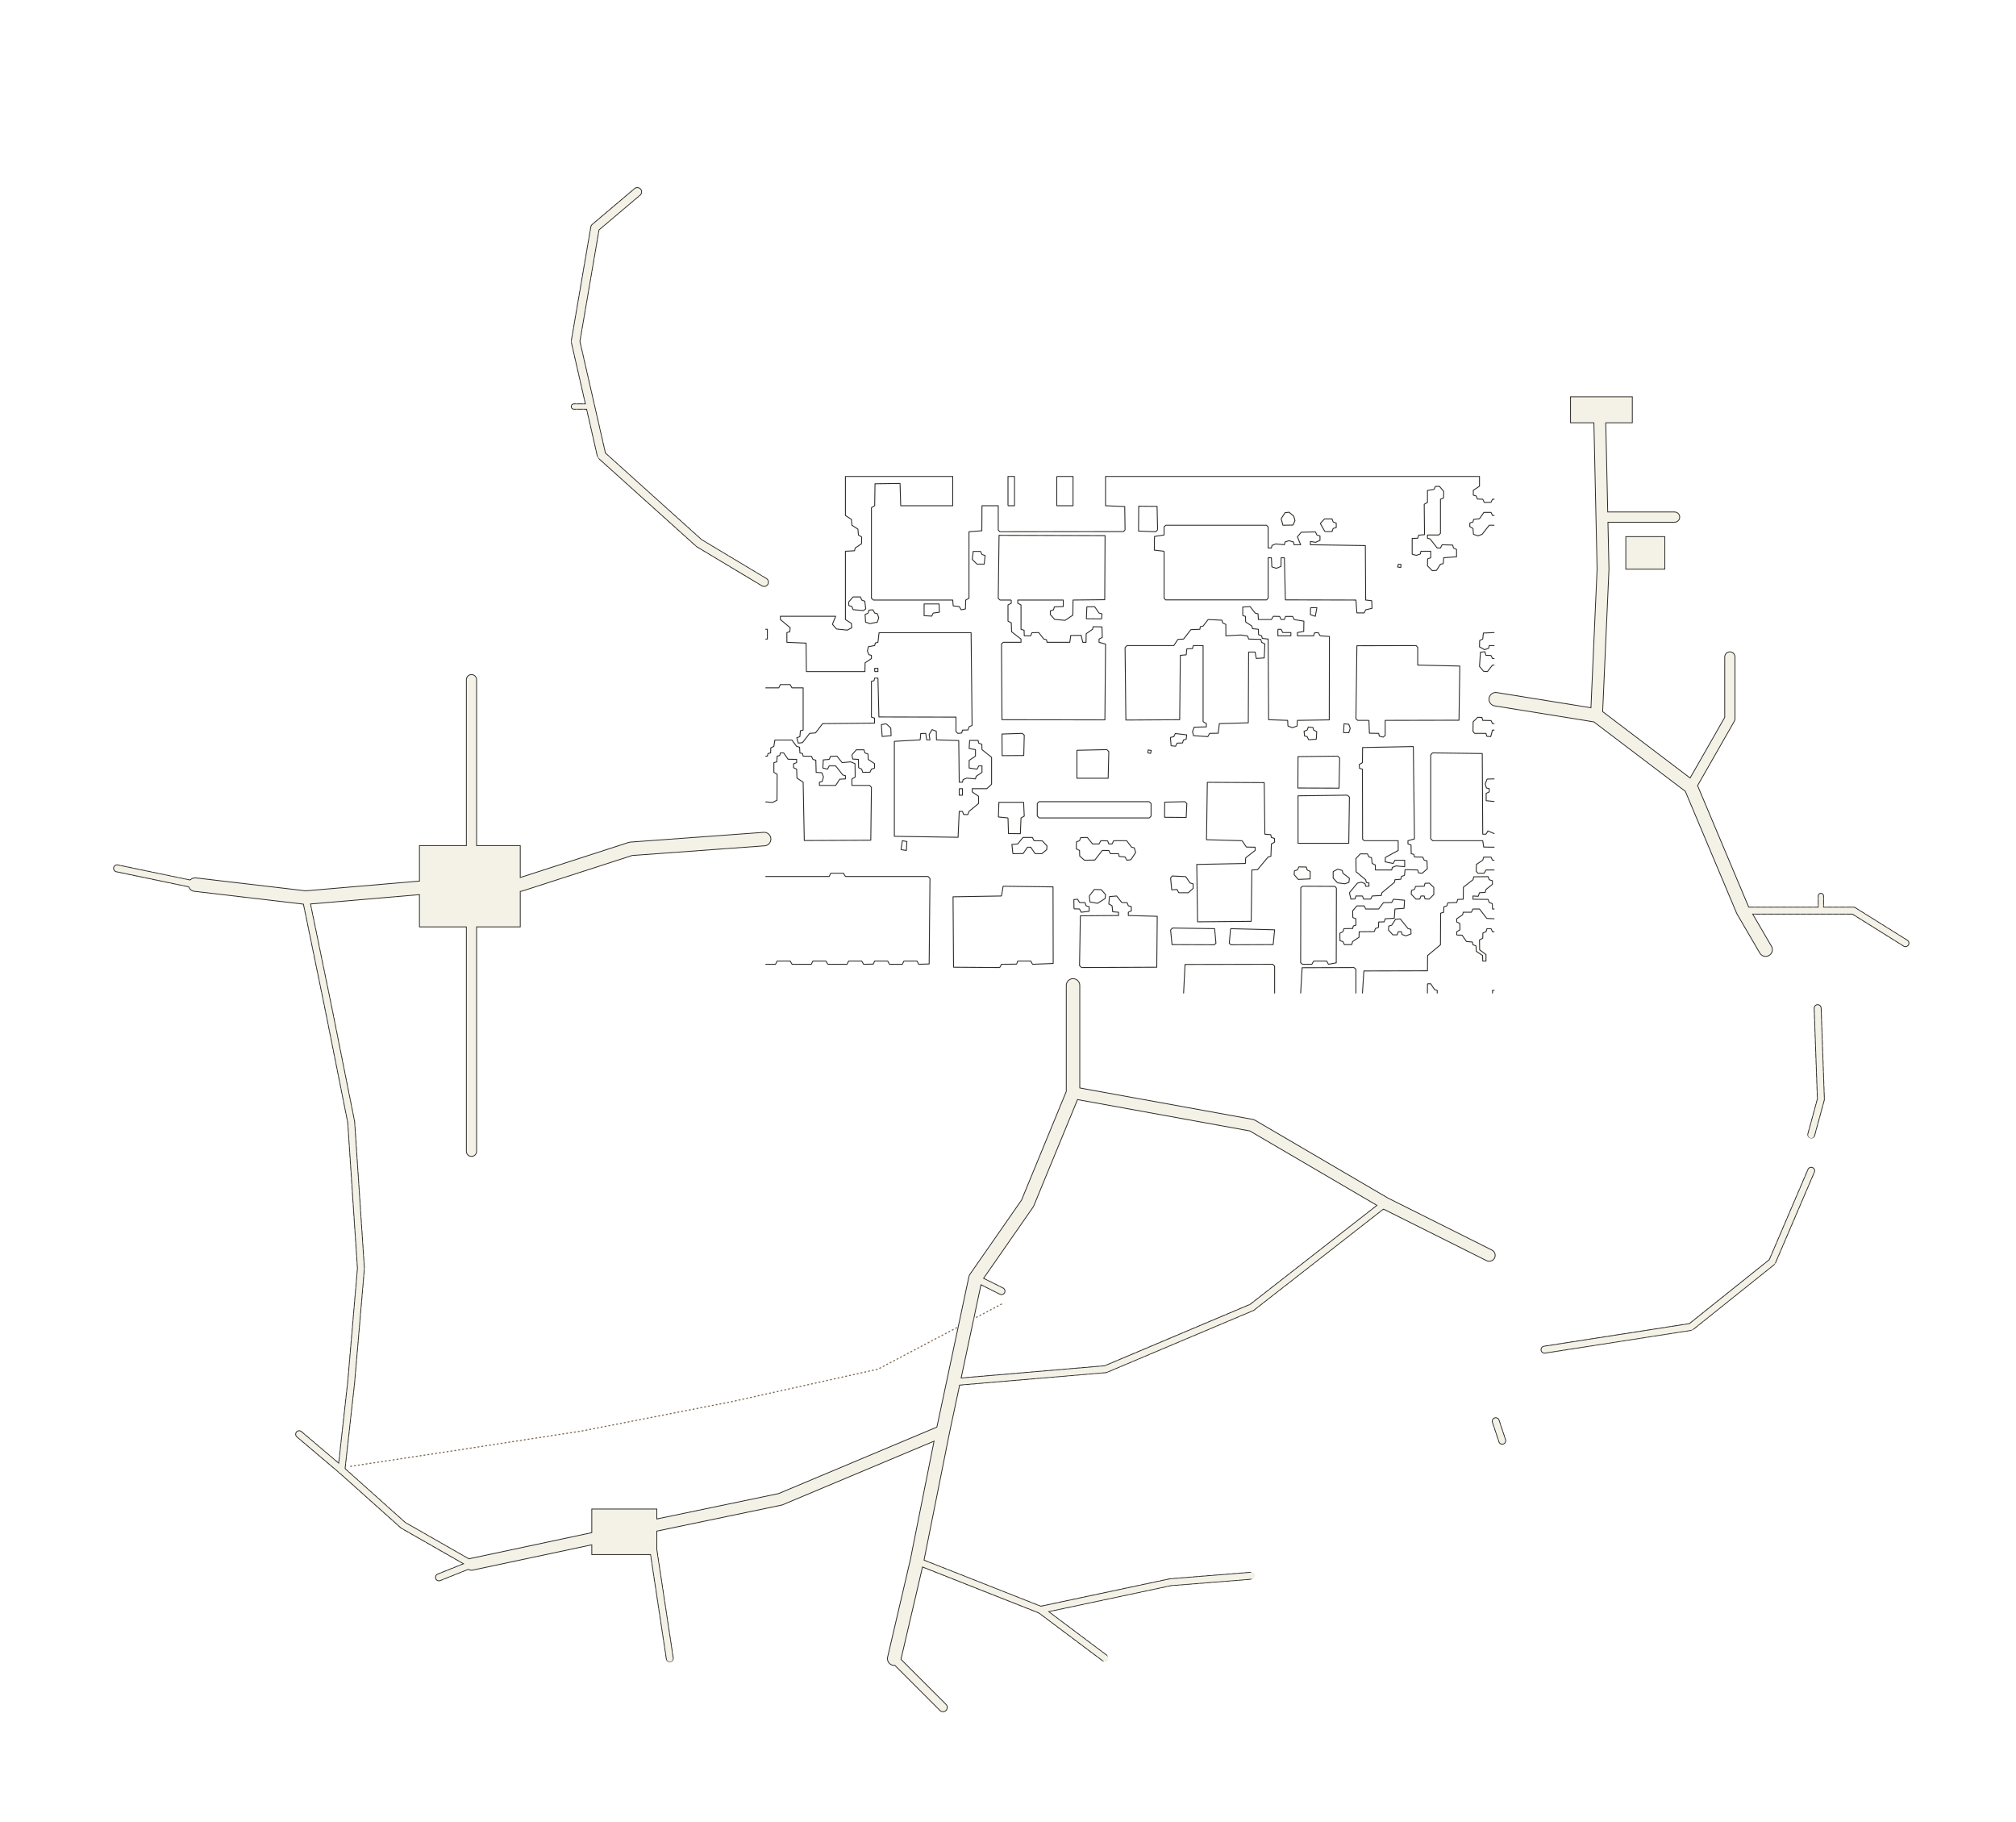
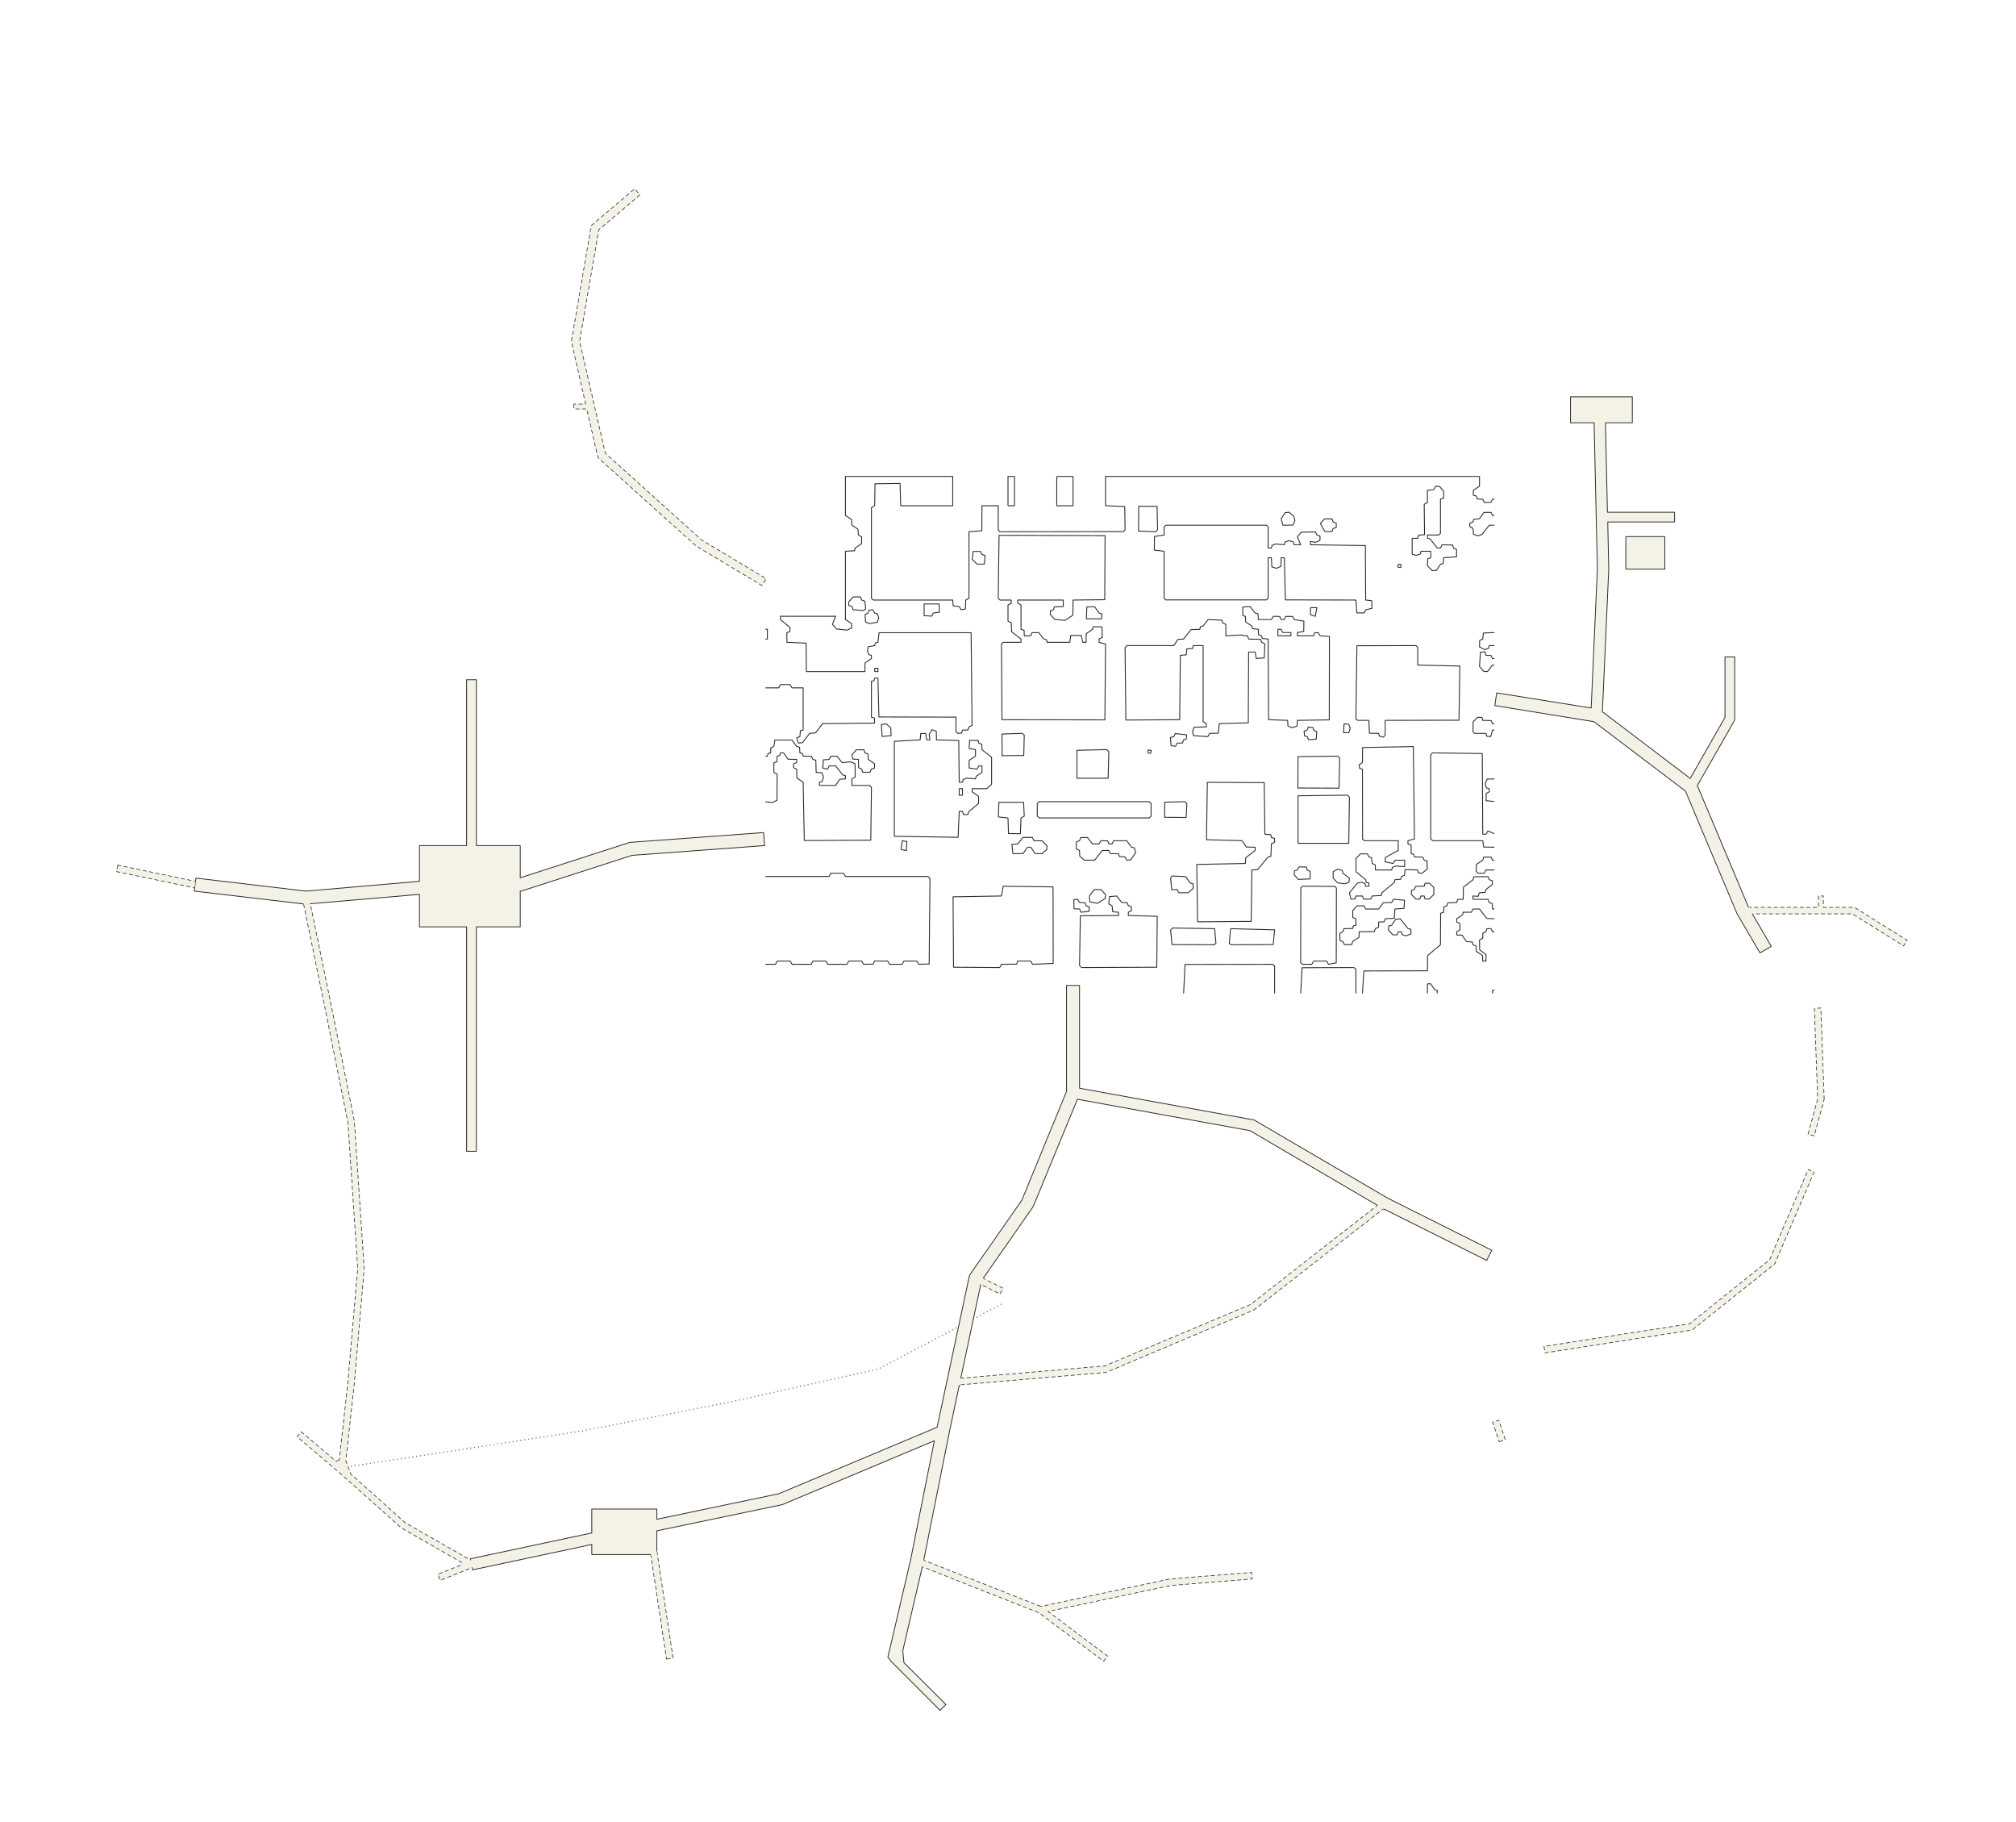
<svg xmlns="http://www.w3.org/2000/svg" viewBox="-620 -580 1240 1120" width="1240" height="1120">
-   <polyline points="40,26 40,92 12,160 -20,206 -40,300 -56,380 -70,440" fill="none" stroke="#2b2a27" stroke-width="8.8" stroke-linecap="round" stroke-linejoin="round" />
-   <polyline points="-150,-64 -232,-58 -300,-36 -362,-34 -432,-28 -500,-36" fill="none" stroke="#2b2a27" stroke-width="8.8" stroke-linecap="round" stroke-linejoin="round" />
-   <polyline points="-500,-36 -548,-46" fill="none" stroke="#2b2a27" stroke-width="4.8" stroke-linecap="round" stroke-linejoin="round" stroke-dasharray="2.5 1.5" />
-   <polyline points="-150,-222 -190,-246 -250,-300 -266,-370 -254,-440 -228,-462" fill="none" stroke="#2b2a27" stroke-width="5.8" stroke-linecap="round" stroke-linejoin="round" stroke-dasharray="2.5 1.5" />
-   <polyline points="-330,-60 -330,-162" fill="none" stroke="#2b2a27" stroke-width="6.8" stroke-linecap="round" stroke-linejoin="round" />
-   <polyline points="-330,-10 -330,128" fill="none" stroke="#2b2a27" stroke-width="6.8" stroke-linecap="round" stroke-linejoin="round" />
-   <polyline points="-432,-28 -418,40 -404,110 -398,200 -404,270 -410,324" fill="none" stroke="#2b2a27" stroke-width="4.8" stroke-linecap="round" stroke-linejoin="round" stroke-dasharray="2.5 1.5" />
-   <polyline points="-34,270 60,262 150,224 232,160" fill="none" stroke="#2b2a27" stroke-width="4.8" stroke-linecap="round" stroke-linejoin="round" stroke-dasharray="2.5 1.5" />
-   <polyline points="330,250 420,236 470,196 494,140" fill="none" stroke="#2b2a27" stroke-width="4.8" stroke-linecap="round" stroke-linejoin="round" stroke-dasharray="2.5 1.5" />
-   <polyline points="366,-262 410,-262" fill="none" stroke="#2b2a27" stroke-width="6.8" stroke-linecap="round" stroke-linejoin="round" />
-   <polyline points="300,-150 362,-140 420,-96 452,-20 466,4" fill="none" stroke="#2b2a27" stroke-width="8.8" stroke-linecap="round" stroke-linejoin="round" />
-   <polyline points="362,-140 366,-230 364,-321" fill="none" stroke="#2b2a27" stroke-width="7.8" stroke-linecap="round" stroke-linejoin="round" />
-   <polyline points="420,-96 444,-138 444,-176" fill="none" stroke="#2b2a27" stroke-width="6.8" stroke-linecap="round" stroke-linejoin="round" />
-   <polyline points="452,-20 520,-20 552,0" fill="none" stroke="#2b2a27" stroke-width="4.8" stroke-linecap="round" stroke-linejoin="round" stroke-dasharray="2.5 1.5" />
-   <polyline points="498,40 500,96 494,118" fill="none" stroke="#2b2a27" stroke-width="4.8" stroke-linecap="round" stroke-linejoin="round" stroke-dasharray="2.5 1.5" />
-   <polyline points="40,92 150,112 232,160 296,192" fill="none" stroke="#2b2a27" stroke-width="7.8" stroke-linecap="round" stroke-linejoin="round" />
-   <polyline points="300,294 304,306" fill="none" stroke="#2b2a27" stroke-width="4.8" stroke-linecap="round" stroke-linejoin="round" stroke-dasharray="2.5 1.5" />
-   <polyline points="-40,300 -140,342 -236,362 -330,382" fill="none" stroke="#2b2a27" stroke-width="7.8" stroke-linecap="round" stroke-linejoin="round" />
-   <polyline points="-218,374 -208,440" fill="none" stroke="#2b2a27" stroke-width="4.8" stroke-linecap="round" stroke-linejoin="round" stroke-dasharray="2.5 1.5" />
-   <polyline points="-330,382 -350,390" fill="none" stroke="#2b2a27" stroke-width="4.8" stroke-linecap="round" stroke-linejoin="round" stroke-dasharray="2.5 1.5" />
-   <polyline points="-330,382 -372,358 -410,324" fill="none" stroke="#2b2a27" stroke-width="4.8" stroke-linecap="round" stroke-linejoin="round" stroke-dasharray="2.5 1.5" />
-   <polyline points="-410,324 -436,302" fill="none" stroke="#2b2a27" stroke-width="4.8" stroke-linecap="round" stroke-linejoin="round" stroke-dasharray="2.5 1.5" />
-   <polyline points="-56,380 20,410 60,440" fill="none" stroke="#2b2a27" stroke-width="4.8" stroke-linecap="round" stroke-linejoin="round" stroke-dasharray="2.5 1.5" />
-   <polyline points="-70,440 -40,470" fill="none" stroke="#2b2a27" stroke-width="5.8" stroke-linecap="round" stroke-linejoin="round" />
-   <polyline points="-20,206 -4,214" fill="none" stroke="#2b2a27" stroke-width="4.8" stroke-linecap="round" stroke-linejoin="round" stroke-dasharray="2.5 1.5" />
-   <polyline points="20,410 100,393 150,389" fill="none" stroke="#2b2a27" stroke-width="4.8" stroke-linecap="round" stroke-linejoin="round" stroke-dasharray="2.5 1.5" />
-   <polyline points="-258,-330 -267,-330" fill="none" stroke="#2b2a27" stroke-width="3.8" stroke-linecap="round" stroke-linejoin="round" stroke-dasharray="2.5 1.5" />
-   <polyline points="500,-20 500,-29" fill="none" stroke="#2b2a27" stroke-width="3.8" stroke-linecap="round" stroke-linejoin="round" stroke-dasharray="2.5 1.5" />
-   <polyline points="-4,222 -80,262 -170,282 -262,300 -340,312 -406,322" fill="none" stroke="#7d6a55" stroke-width="0.7" stroke-dasharray="0.6 1.8" stroke-linecap="round" stroke-linejoin="round" />
-   <rect x="-362" y="-60" width="62" height="50" fill="#f4f1e6" stroke="#2b2a27" stroke-width="0.5" />
-   <rect x="-256" y="348" width="40" height="28" fill="#f4f1e6" stroke="#2b2a27" stroke-width="0.5" />
-   <rect x="346" y="-336" width="38" height="16" fill="#f4f1e6" stroke="#2b2a27" stroke-width="0.5" />
-   <rect x="380" y="-250" width="24" height="20" fill="#f4f1e6" stroke="#2b2a27" stroke-width="0.5" />
-   <polyline points="40,26 40,92 12,160 -20,206 -40,300 -56,380 -70,440" fill="none" stroke="#f4f1e6" stroke-width="7.8" stroke-linecap="round" stroke-linejoin="round" />
-   <polyline points="-150,-64 -232,-58 -300,-36 -362,-34 -432,-28 -500,-36" fill="none" stroke="#f4f1e6" stroke-width="7.8" stroke-linecap="round" stroke-linejoin="round" />
-   <polyline points="-500,-36 -548,-46" fill="none" stroke="#f4f1e6" stroke-width="3.8" stroke-linecap="round" stroke-linejoin="round" />
-   <polyline points="-150,-222 -190,-246 -250,-300 -266,-370 -254,-440 -228,-462" fill="none" stroke="#f4f1e6" stroke-width="4.8" stroke-linecap="round" stroke-linejoin="round" />
-   <polyline points="-330,-60 -330,-162" fill="none" stroke="#f4f1e6" stroke-width="5.8" stroke-linecap="round" stroke-linejoin="round" />
-   <polyline points="-330,-10 -330,128" fill="none" stroke="#f4f1e6" stroke-width="5.8" stroke-linecap="round" stroke-linejoin="round" />
-   <polyline points="-432,-28 -418,40 -404,110 -398,200 -404,270 -410,324" fill="none" stroke="#f4f1e6" stroke-width="3.8" stroke-linecap="round" stroke-linejoin="round" />
-   <polyline points="-34,270 60,262 150,224 232,160" fill="none" stroke="#f4f1e6" stroke-width="3.8" stroke-linecap="round" stroke-linejoin="round" />
-   <polyline points="330,250 420,236 470,196 494,140" fill="none" stroke="#f4f1e6" stroke-width="3.8" stroke-linecap="round" stroke-linejoin="round" />
-   <polyline points="366,-262 410,-262" fill="none" stroke="#f4f1e6" stroke-width="5.8" stroke-linecap="round" stroke-linejoin="round" />
-   <polyline points="300,-150 362,-140 420,-96 452,-20 466,4" fill="none" stroke="#f4f1e6" stroke-width="7.8" stroke-linecap="round" stroke-linejoin="round" />
-   <polyline points="362,-140 366,-230 364,-321" fill="none" stroke="#f4f1e6" stroke-width="6.8" stroke-linecap="round" stroke-linejoin="round" />
-   <polyline points="420,-96 444,-138 444,-176" fill="none" stroke="#f4f1e6" stroke-width="5.8" stroke-linecap="round" stroke-linejoin="round" />
-   <polyline points="452,-20 520,-20 552,0" fill="none" stroke="#f4f1e6" stroke-width="3.8" stroke-linecap="round" stroke-linejoin="round" />
-   <polyline points="498,40 500,96 494,118" fill="none" stroke="#f4f1e6" stroke-width="3.8" stroke-linecap="round" stroke-linejoin="round" />
-   <polyline points="40,92 150,112 232,160 296,192" fill="none" stroke="#f4f1e6" stroke-width="6.8" stroke-linecap="round" stroke-linejoin="round" />
-   <polyline points="300,294 304,306" fill="none" stroke="#f4f1e6" stroke-width="3.8" stroke-linecap="round" stroke-linejoin="round" />
-   <polyline points="-40,300 -140,342 -236,362 -330,382" fill="none" stroke="#f4f1e6" stroke-width="6.8" stroke-linecap="round" stroke-linejoin="round" />
-   <polyline points="-218,374 -208,440" fill="none" stroke="#f4f1e6" stroke-width="3.8" stroke-linecap="round" stroke-linejoin="round" />
-   <polyline points="-330,382 -350,390" fill="none" stroke="#f4f1e6" stroke-width="3.8" stroke-linecap="round" stroke-linejoin="round" />
-   <polyline points="-330,382 -372,358 -410,324" fill="none" stroke="#f4f1e6" stroke-width="3.8" stroke-linecap="round" stroke-linejoin="round" />
-   <polyline points="-410,324 -436,302" fill="none" stroke="#f4f1e6" stroke-width="3.8" stroke-linecap="round" stroke-linejoin="round" />
-   <polyline points="-56,380 20,410 60,440" fill="none" stroke="#f4f1e6" stroke-width="3.8" stroke-linecap="round" stroke-linejoin="round" />
-   <polyline points="-70,440 -40,470" fill="none" stroke="#f4f1e6" stroke-width="4.8" stroke-linecap="round" stroke-linejoin="round" />
-   <polyline points="-20,206 -4,214" fill="none" stroke="#f4f1e6" stroke-width="3.8" stroke-linecap="round" stroke-linejoin="round" />
-   <polyline points="20,410 100,393 150,389" fill="none" stroke="#f4f1e6" stroke-width="3.8" stroke-linecap="round" stroke-linejoin="round" />
-   <polyline points="-258,-330 -267,-330" fill="none" stroke="#f4f1e6" stroke-width="2.8" stroke-linecap="round" stroke-linejoin="round" />
-   <polyline points="500,-20 500,-29" fill="none" stroke="#f4f1e6" stroke-width="2.8" stroke-linecap="round" stroke-linejoin="round" />
+   <polyline points="-4,222 -80,262 -170,282 -262,300 -340,312 -406,322" fill="none" stroke="#7d6a55" stroke-width="0.7" stroke-dasharray="0.6 1.8" stroke-linecap="butt" stroke-linejoin="round" />
+   <path d="M-267 -331.5L-267 -328.5L-259.1 -328.5L-252.4 -299.4L-252.4 -299.2L-252.3 -299L-252.2 -298.7L-252 -298.5L-251.9 -298.3L-251.7 -298.1L-191.7 -244.1L-191.5 -244L-191.3 -243.9L-151.3 -219.9L-148.7 -224.1L-188.5 -248L-247.7 -301.3L-263.5 -370.1L-251.7 -438.7L-226.4 -460.1L-229.6 -463.9L-255.6 -441.9L-255.8 -441.7L-256 -441.6L-256.1 -441.3L-256.2 -441.1L-256.3 -440.9L-256.4 -440.7L-256.5 -440.4L-268.5 -370.4L-268.5 -370.2L-268.5 -369.9L-268.5 -369.7L-268.4 -369.4L-259.8 -331.5ZM-547.6 -48L-548.4 -44L-500.4 -34L-499.6 -38ZM-411.3 317.8L-413.3 318.6L-434.7 300.5L-437.3 303.5L-415.9 321.7L-406.9 329.5L-373.3 359.5L-373.2 359.6L-373 359.7L-336.2 380.8L-336.3 382.4L-350.7 388.1L-349.3 391.9L-329.3 383.9L-329 380.3L-334.2 377.3L-370.8 356.4L-404.2 326.5L-407.3 318.3L-402 270.2L-402 270.2L-396 200.2L-396 200L-396 199.9L-402 109.9L-402 109.6L-416 39.6L-416 39.6L-430 -28.4L-434 -27.6L-420 40.4L-406 110.3L-400 200L-406 269.8ZM-210 440.3L-206 439.7L-216 373.7L-220 374.3ZM452 -18L519.4 -18L550.9 1.7L553.1 -1.7L521.1 -21.7L520.9 -21.8L520.7 -21.9L520.6 -21.9L520.4 -22L520.2 -22L520 -22L501.5 -22L501.5 -29L498.5 -29L498.5 -22L452 -22ZM502 96.1L502 95.9L500 39.9L496 40.1L498 95.8L492.1 117.5L495.9 118.5L501.9 96.5L502 96.3ZM421.1 237.7L421.2 237.6L471.2 197.6L471.4 197.4L471.5 197.3L471.6 197.1L471.8 197L471.8 196.8L495.8 140.8L492.2 139.2L468.4 194.8L419.2 234.1L329.7 248L330.3 252L420.3 238L420.5 237.9L420.7 237.9L420.9 237.8ZM-3.1 212.2L-19.1 204.2L-20.9 207.8L-4.9 215.8ZM150.9 225.8L151.1 225.7L151.2 225.6L233.2 161.6L230.8 158.4L149 222.3L59.5 260L-34.2 268L-33.8 272L60.2 264L60.4 264L60.6 263.9L60.8 263.8L150.8 225.8ZM302.1 306.6L305.9 305.4L301.9 293.4L298.1 294.6ZM20.2 407.9L-55.3 378.1L-56.7 381.9L19 411.8L58.8 441.6L61.2 438.4L24.7 411L100.3 395L150.2 391L149.8 387L99.8 391L99.6 391Z" fill="#f4f1e6" fill-rule="evenodd" stroke="#2b2a27" stroke-width="0.4" stroke-dasharray="2.5 1.5" />
+   <path d="M360.5 -320L362.5 -230L358.7 -144.6L300.6 -153.9L299.4 -146.1L360.4 -136.2L416.7 -93.5L448.3 -18.4L448.5 -18L462.5 6L469.5 2L455.6 -21.8L424 -96.9L446.6 -136.5L446.7 -136.8L446.9 -137.1L446.9 -137.4L447 -137.7L447 -138L447 -176L441 -176L441 -138.8L419.6 -101.3L365.6 -142.3L369.5 -229.8L369.5 -230.1L368.9 -259L410 -259L410 -265L368.7 -265L367.5 -320L384 -320L384 -336L346 -336L346 -320ZM404 -230L404 -250L380 -250L380 -230ZM-333 -60L-362 -60L-362 -38L-362.1 -38L-362.3 -38L-431.9 -32L-499.5 -40L-500.5 -32L-432.5 -24L-432.1 -24L-431.7 -24L-362 -30L-362 -10L-333 -10L-333 128L-327 128L-327 -10L-300 -10L-300 -32L-299.9 -32L-299.5 -32L-299.1 -32.1L-298.8 -32.2L-231.2 -54L-149.7 -60L-150.3 -68L-232.3 -62L-232.8 -61.9L-233.2 -61.8L-300 -40.2L-300 -60L-327 -60L-327 -162L-333 -162ZM-216 376L-216 361.4L-139.3 345.4L-139 345.3L-138.6 345.2L-45.3 306L-59.9 379.2L-72.5 433.2L-73.9 439.1L-71.8 441.8L-41.8 471.8L-38.2 468.2L-64 442.5L-64 442.5L-64.7 435.1L-52.1 380.9L-52.1 380.8L-36.1 300.8L-16.3 207.6L15.3 162.3L15.5 161.9L15.7 161.5L42.7 96L148.8 115.3L230.2 163L230.4 163.1L294.4 195.1L297.6 188.9L233.7 156.9L151.8 109L151.5 108.8L151.2 108.7L150.9 108.6L150.6 108.6L44 89.2L44 26L36 26L36 91.2L8.5 158.1L-23.3 203.7L-23.5 204.1L-23.7 204.4L-23.8 204.8L-23.9 205.2L-43.6 297.7L-141 338.6L-216 354.3L-216 348L-256 348L-256 362.7L-330.7 378.6L-329.3 385.4L-256 369.8L-256 376Z" fill="#f4f1e6" fill-rule="evenodd" stroke="#2b2a27" stroke-width="0.5" stroke-linejoin="round" />
+   <path d="M458.4 -18.1L456.1 -21.9L452.1 -21.9L452.1 -18.1ZM233.2 161.6L230.8 158.5L226.8 161.6L230 163.5L230 163.5L230.2 163.6L230.2 163.6L230.4 163.7ZM-19.1 204.3L-20.8 207.8L-16.2 210.1L-15.7 207.9L-15.7 207.8L-15.7 207.8L-15.7 207.8L-15.7 207.8L-14.8 206.4ZM-34.1 268.1L-33.8 271.9L-29.3 271.6L-28.4 267.6ZM-55.2 378.2L-56.7 381.8L-52.2 383.6L-51.6 381L-51.6 381L-51.5 380.9L-51.5 380.9L-51.3 379.8ZM-216.1 373.8L-219.9 374.3L-219.6 376.6L-216 376.6L-215.9 376.5L-215.9 376.5L-215.8 376.5L-215.8 376.5L-215.7 376.5L-215.7 376.5L-215.7 376.4ZM-329.3 383.8L-329.1 380.3L-331.2 379.1L-330.1 384.1ZM-430.1 -28.3L-433.9 -27.6L-433.1 -23.5L-432.5 -23.5L-432.5 -23.5L-432.1 -23.5L-432 -23.5L-431.6 -23.5L-431.6 -23.5L-429.1 -23.7ZM-500.4 -34.1L-499.7 -37.9L-500.3 -38.1L-500.8 -34.2Z" fill="#f4f1e6" stroke="none" />
  <path d="M-149.2 -115L-148 -115L-147.6 -116.6L-146 -117L-145.9 -120.1L-144 -121L-143.4 -124.9L-132.9 -124.9L-130 -121L-128.2 -120.5L-128 -117L-126.4 -116.6L-126 -115L-120.9 -114.9L-120 -113L-118.2 -112.5L-118 -105L-114.5 -104.8L-113.5 -102.2L-114.3 -99.4L-116 -99L-116 -97L-106 -97L-103.5 -100.8L-100 -101L-100 -103L-101.6 -103.4L-106 -109L-110 -109L-111 -107L-113.9 -107.7L-113.6 -112.7L-110 -113L-109.1 -114.9L-105.2 -115L-102 -111L-96.9 -111.5L-94.1 -110.4L-94 -102.1L-96 -101L-96 -97L-85.1 -97L-84 -95.8L-84.4 -63.3L-125.3 -63.1L-126 -99L-129.8 -101.5L-130 -107L-131.9 -107.9L-131.9 -110.3L-130 -111L-130 -113L-135.3 -113.1L-138 -117L-140 -117L-140.4 -115.4L-142 -115L-142.2 -111.5L-144 -111L-144 -105L-142 -103.9L-142.1 -87.9L-144.8 -86.5L-149.2 -86.9M-149.2 -41L-110 -41L-109 -43L-101.2 -43L-100 -41L-49.2 -41L-48 -39.8L-48.5 12.8L-54.9 13L-56 11L-64 11L-65 13L-72.9 13L-74 11L-82 11L-82.9 12.9L-88.8 13L-90 11L-98 11L-99 13L-110.8 13L-112 11L-120 11L-121 13L-132.8 13L-134 11L-142 11L-143 13L-149.2 13M108 30.9L108.9 13.1L162.8 13L164 14.1L164 30.9M180 30.9L180.9 15.1L212.8 15L214 16.1L214 30.9M218 30.9L218.9 17.1L258 17L258.1 7.6L266 1L266.1 -18.4L268 -19L268.1 -22.3L270 -23L270.5 -24.8L276 -25L276.6 -26.9L280 -27L280.1 -34.4L286 -39L286.5 -40.8L295.3 -40.9L296 -39L297.9 -38.4L298 -36.2L294 -33L293.5 -31.2L290 -31L289.2 -28.8L286 -29L286 -27L295.3 -26.9L296 -25L297.9 -24.3L298 -21L299.2 -21M299.2 -45L294 -45L292.9 -43L289 -43L288 -44.2L288.1 -48.4L292 -51L292.6 -52.9L297.1 -52.9L298 -51L299.2 -51M299.2 -59L292.6 -59.1L292 -63L261.2 -63L260 -64.2L260 -115.8L261.1 -117L291.7 -116.6L292 -67L294 -67L295.2 -69L299.2 -67.3M299.2 -87.1L294.1 -87.6L294.1 -92.1L296 -93L296 -95L294.3 -95.4L293.5 -97.9L294.7 -100.9L299.2 -101M299.2 -131L298 -131L296.9 -127L294.5 -127.2L294 -129L287 -129L286 -130.2L286.1 -136.1L288.9 -138.9L291.5 -138.8L292 -137L297.1 -136.9L298 -135L299.2 -135M299.2 -171L298 -171L294.9 -167L292.5 -167.2L290 -170.2L290.6 -178.9L293.3 -179.2L294 -177L297.1 -176.9L298 -175L299.2 -175M299.2 -183L296 -183L295.6 -181.3L293.1 -180.5L290 -182.2L290.1 -186.1L292 -187L292.4 -190.7L299.2 -191M299.2 -257L296 -257L291.6 -251.4L289.1 -250.5L286.3 -251.4L286 -255L284 -256.2L284.1 -258.4L286 -259L286.4 -260.6L290 -261L292.7 -264.9L297.1 -264.9L298 -263L299.2 -263M299.2 -273L298 -273L297.1 -271.1L293 -271L292 -273L288.7 -273.1L288 -275L286.2 -275.5L286.2 -278.5L290 -281L290 -287L60 -287L60 -269L71.8 -268.5L72 -254.2L71.1 -253.1L-5 -253L-6 -254.1L-6 -269L-16 -269L-16.1 -253.6L-24 -253L-24 -212.1L-26 -211L-26.2 -205.5L-28.8 -205L-30 -207L-33.7 -207.4L-34 -211L-82.8 -211L-84 -212.1L-84 -267.8L-82 -269L-81.8 -282.5L-66.4 -282.7L-66 -269L-34 -269L-34 -287L-100 -287L-100 -263L-96.3 -260.6L-96 -257L-92.3 -254.6L-92 -251L-90 -249.8L-90.1 -245.6L-94 -243L-94.4 -241.3L-100 -241L-100 -199L-96.3 -196.6L-96.1 -193.9L-98.9 -192.5L-105.5 -193.2L-108 -196.1L-106 -201L-140 -201L-140 -199L-134 -194L-134.2 -191.5L-136 -191L-136 -185L-124.2 -184.5L-124 -167L-88 -167L-87.9 -172.4L-84 -175L-84 -177L-85.6 -177.4L-86.5 -179.7L-85.9 -182.3L-82 -183L-81.6 -184.6L-80 -185L-79.3 -190.9L-22.7 -190.9L-22.1 -133.9L-24 -133L-24.6 -131.1L-28 -131L-28.5 -129.2L-30.9 -129L-32 -130.1L-32 -139L-79.4 -139.1L-80 -163L-82 -163L-82.4 -161.4L-84 -161L-84 -139L-82.1 -138.4L-82.1 -135.3L-114 -135L-118.4 -129.3L-122 -129L-126.4 -123.3L-129 -123L-129.9 -126.3L-128 -127L-127.7 -130.6L-126 -131L-126 -157L-132.9 -157L-134 -159L-140 -159L-141 -157L-149.2 -157M222 -137L215.1 -137L214 -138L214.6 -182.9L251 -183L252 -181.9L252 -171L277.9 -170.4L277.4 -137.1L232 -137L232 -127.8L230.8 -126.7L228.4 -127.3L228 -129L222.3 -129.1L222 -137M248.6 -239.1L248.6 -248.9L252 -249L252.6 -250.9L256.2 -251.2L256 -269.9L258 -271L258 -278.4L262 -279L262.9 -280.9L265.4 -280.9L268 -277.8L267.9 -273.7L266 -273L266 -252L264.9 -251L258 -251L258 -249L259.6 -248.6L264 -243L266 -243L267 -245L273.5 -244.8L274 -243L275.9 -242.1L275.9 -237.6L268 -237L267.7 -233.4L266 -233L263.5 -229.2L260.9 -229.1L258 -232.1L258.1 -236.3L260 -237L260 -241L254 -241L253.6 -239.3L251.2 -238.5L248.6 -239.1M250 -33L250.7 -34.9L256 -35L256.5 -36.8L259.1 -36.9L261.9 -34.3L261.9 -29.9L259.1 -27.1L256.5 -27.2L256 -29L254 -29L253.3 -27.1L250.9 -27.1L248 -30.1L248.2 -32.5L250 -33M210 -31L214.9 -36.9L217.3 -37.5L219.6 -36.6L220 -35L222 -35L222 -37L220.4 -37.3L220 -39L214.1 -43.9L214 -52L216.7 -54.9L221.1 -54.9L222 -53L223.6 -52.6L224 -49L225.9 -48.1L226 -45L236 -45L236.4 -46.6L238.7 -47.5L244 -47L244 -51L238 -51L236.9 -49L232 -50L232.1 -52.7L240 -57L240 -63L219.2 -63L218.1 -63.9L218 -107L216.2 -107.5L216 -109.8L218 -111L218.1 -120.3L249.3 -120.9L250 -64.1L246 -63L246 -61L247.9 -60.4L248 -55L249.6 -54.6L250 -53L255.1 -52.9L256 -51L257.7 -50.6L257.9 -45.7L254.8 -43L252.5 -43.2L252 -45L244.2 -45.2L243.9 -41.7L242 -41L241.6 -39.3L238 -39L237.7 -37.4L230 -31L229.6 -29.3L224 -29L223.1 -27.1L218.7 -27.1L218 -29L214 -29L213.5 -27.2L210.9 -27.1L210 -31M236 -11L238.4 -14.7L241.3 -14.9L246 -9L247.8 -8.5L247.9 -5.7L244.8 -4.5L242.4 -5.3L242 -7L240 -7L239.4 -5.1L236.7 -5.1L234 -8.1L234.2 -10.5L236 -11M206 -7L206.6 -8.9L212 -9L212.4 -10.6L214 -11L214 -15L212.1 -15.7L212 -19.9L214.6 -22.9L219.1 -22.9L220 -21L228 -21L230.9 -24.9L236 -25L237.1 -27L243.9 -26.4L243.6 -21.4L238 -21L237.6 -15.3L232 -15L231.4 -13.1L228 -13L227.9 -9.7L226 -9L225.3 -7.1L216 -7L215.9 -3.6L212 -1L211.4 0.9L206.9 0.9L206 -1L204.2 -1.5L204.1 -6.1L206 -7M240 -233L241.7 -232.9L241.6 -231L239.7 -231.3L240 -233M96 -241L90 -241.7L90.1 -250.1L96 -251L96 -256L97.1 -257L159 -257L160 -255.9L160 -243L162 -243L162.4 -244.6L164.7 -245.5L170 -245L170.4 -246.7L172.8 -247.5L175.6 -246.7L176 -245L180 -245L178 -249.9L180.4 -252.7L189.1 -252.9L190 -251L191.9 -250.4L191.9 -247.7L189.2 -246.5L186 -247L186 -245L219.8 -244.5L220 -211L223.7 -210.6L223.9 -205.9L220 -205L219.1 -203.1L214.6 -203.1L214 -211L170.6 -211.1L170 -237L168 -237L167.9 -231.7L165.1 -230.5L162.3 -231.4L162 -237L160 -237L160 -212.2L159.1 -211.1L96.9 -211.1L96 -212.2L96 -241M206.4 -129.4L206.7 -134.9L209.6 -134.6L210.5 -132.1L209.6 -129.4L206.4 -129.4M208.8 -91L210 -89.8L209.6 -61.4L178.4 -61.4L178.4 -90.6L208.8 -91M202.7 -37.1L200 -40L200 -44L202.8 -45.5L205.6 -44.7L206 -43L210 -39.9L209.7 -37.4L207.2 -36.5L202.7 -37.1M202.8 -115L204 -113.8L203.6 -95.3L178.3 -95.4L178.4 -114.7L202.8 -115M188 11L186.9 13L181.1 13L180 12L180.1 -34.1L181.2 -35L201.1 -34.9L202 -33.8L201.9 12.1L197.1 13L196 11L188 11M194.9 -253.1L192.1 -258.1L194.7 -260.9L199.3 -260.9L200 -259L201.9 -258.3L201.9 -255.6L200 -255L199.3 -253.1L194.9 -253.1M144.4 -201.4L144.4 -206.7L148.9 -207L152 -203L153.8 -202.5L154 -199L162 -199L163.2 -201L167.1 -200.9L168 -199L170 -199L170.7 -200.9L175.1 -200.9L176 -199L182 -198L181.9 -191.7L178 -191L178 -189L188 -189L188.5 -190.8L190.8 -191L192 -189L197.7 -188.6L197.6 -137.3L178 -137L177.8 -133.5L174.9 -132.5L172.2 -133.5L172 -137L160.3 -137.4L160 -187L156.4 -187.4L156 -189L154.1 -189.7L154 -193L150.4 -193.4L150 -195L146.2 -197.5L146 -201L144.4 -201.4M186.1 -206.3L190 -206.3L189 -201L186 -202L186.1 -206.3M184 -131L184.7 -132.9L187.6 -132.6L188 -131L189.9 -130.1L189.6 -125.4L184.9 -125.1L184 -127L182.4 -127.4L182.1 -130.3L184 -131M178 -45L178.9 -46.9L183.5 -46.8L184 -45L185.9 -44.1L185.8 -39.5L178.5 -39.2L176 -42.1L176.2 -44.5L178 -45M168 -261L170.4 -264.7L172.9 -265L175.8 -262.5L176.5 -259.8L175.3 -257.1L169.1 -257L168 -261M136.9 -8.9L164 -8.2L163.1 0.9L137.2 1L136.1 0.1L136.9 -8.9M144 -63L122.1 -63.6L122.6 -98.9L157.6 -98.7L158 -67L161.6 -66.7L162 -65L163.9 -64.4L164 -62.1L162 -61L161.7 -53.4L160 -53L153.5 -45.2L150 -45L149.6 -13.4L116.6 -13.1L116.1 -48.4L146 -49L146.2 -52.5L152 -57L152 -59L146.6 -59.1L144 -63M72 -181.8L73.2 -183L102 -183L104.5 -186.8L108 -187L112.5 -192.8L118 -193L118.3 -194.6L120 -195L123.1 -199L131.6 -198.6L132 -197L134 -196L134 -189L143.2 -189.5L147.4 -188.9L148 -187L155.5 -186.8L156 -185L158 -184L157.6 -175.4L152.7 -175.1L152 -179L148 -179L147.8 -135.5L130 -135L129.3 -129.1L124 -129L122.9 -127L114.1 -127.6L113.5 -130.1L114.5 -132.8L122 -133L122 -135L120 -136.2L120 -183L114 -183L113.4 -181.1L110 -181L109.6 -177.3L106 -177L105.6 -137.4L72.5 -137.2L72 -181.8M100 -8.1L101.2 -9.3L127.1 -8.9L127.9 0.1L126.8 1L100.9 0.9L100 -8.1M100 -40.1L101 -41.3L109.3 -40.9L112 -37L113.8 -36.5L113.9 -33.7L110.9 -31L105 -31L104 -33L100.7 -32.8L100 -40.1M100.3 -121.4L99.9 -126.5L102 -127L102.9 -128.9L109.9 -128.1L109.6 -125.4L108 -125L107.3 -123.1L104 -123L103.1 -121.1L100.3 -121.4M108.8 -87L110 -85.9L109.6 -77.3L96.3 -77.4L96.4 -86.7L108.8 -87M45.2 15L44 13.8L44.5 -16.8L68 -17L68 -19L64.4 -19.3L64 -23L62 -24.1L62.4 -28.6L66.8 -29L70 -25L73.3 -24.9L74 -23L75.8 -22.5L75.9 -19.9L74 -19L74 -17L91.8 -16.5L91.5 14.8L45.2 15M92 -254.2L90.9 -253L80.3 -253.4L80.4 -268.7L91.7 -268.6L92 -254.2M86 -117L86.2 -118.8L88.1 -118.5L87.7 -116.7L86 -117M19.2 -77L18 -78.2L18 -85.9L19.1 -87L86.8 -87L88 -85.9L88 -78.1L86.9 -77L19.2 -77M44 -63L44.7 -64.9L48.8 -65L52 -61L56 -61L57.1 -63L61.3 -62.9L62 -61L64 -61L65 -63L73 -63L76 -59L77.7 -58.6L78.5 -55.7L75.6 -51.3L73.1 -51L72 -53L68.4 -53.3L68 -55L63 -55L62 -57L58 -57L53.4 -51.1L47 -51L44.1 -53.6L44 -57L42 -58L42.1 -62.3L44 -63M60.8 -119L62 -117.8L61.6 -101.4L42.4 -101.4L42.4 -118.6L60.8 -119M2 -211L-4.9 -211L-6 -212L-5.5 -250.8L59.7 -250.6L59.5 -211.2L40 -211L39.9 -201.7L35.1 -198.5L28.7 -199.1L26 -202.1L26.1 -204.4L28 -205L28.5 -206.8L34 -207L34 -211L6 -211L6 -209L8 -208L8 -193L9.9 -192.4L10 -189L14 -189L14.7 -190.9L18.9 -191L22 -187L23.7 -186.6L24 -185L38 -185L38.6 -189.2L45 -189.3L46 -185L48 -185L48.1 -190.3L52 -193L52.4 -194.6L57.8 -194.5L58 -188L56 -187L56 -185L60 -183.9L59.6 -137.3L-3.7 -137.4L-4 -184L-2.9 -185L8 -185L8 -187L2.2 -191.5L2 -197L0 -198L0 -208L2 -209L2 -211M50 -29L53.1 -33L57.3 -32.9L60 -29.9L59.7 -27.4L55.1 -24.5L50.4 -25.3L50 -29M57.6 -199.4L48.2 -199.5L48.5 -206.8L53.3 -206.9L56 -203L57.8 -202.5L57.6 -199.4M40.6 -21.1L40.5 -26.8L42.8 -27L44 -25L47.4 -24.9L48 -23L49.9 -22.4L49.9 -19.6L45 -19L44 -21L40.6 -21.1M-4 -29L-3 -35L27.7 -34.6L27.8 12.5L15.1 13L14 11L6 11L5.3 12.9L-4 13L-5.1 15L-33.5 14.8L-33.8 -28.5L-4 -29M3 -55L2.4 -60.7L6 -61L9.2 -65L15 -65L16 -63L21.1 -62.9L24 -59.8L23.8 -57.5L20.8 -55L16.6 -55.1L14 -59L12 -59L9.3 -55.1L3 -55M8.8 -129L10 -127.9L9.7 -115.4L-3.6 -115.3L-3.7 -128.6L8.8 -129M-0 -77L-5.9 -77.6L-5.6 -86.6L9.6 -86.6L10 -78.1L8 -77L7.6 -67.3L0.3 -67.4L-0 -77M-54 -125L-53.7 -128.9L-50.6 -129L-50 -125L-48 -125L-48.5 -128.3L-46.7 -131.3L-44.1 -130.3L-44 -125L-30.3 -124.6L-30 -99L-28 -99L-27.6 -100.6L-25.3 -101.5L-20 -101L-19.6 -102.6L-16 -105L-16 -109L-18 -109L-19 -107L-23.9 -107.7L-23.9 -112.4L-20 -115L-20 -119L-23.9 -119.7L-23.6 -124.7L-18.4 -124.7L-18 -123L-16.1 -122.3L-16 -119L-10.1 -114.3L-10.1 -97.7L-13 -95L-22 -95L-22 -93L-18.1 -90.3L-18.1 -85.9L-24 -81L-24.7 -79.1L-27.3 -79.1L-28 -81L-30 -81L-30.7 -65.1L-69.9 -65.7L-69.9 -124.1L-54 -125M-19.1 -233.1L-22 -236L-21.4 -240.9L-16.9 -240.9L-16 -239L-14.1 -238.4L-14.6 -233.1L-19.1 -233.1M-46 -203L-46.9 -201.1L-51.6 -201.4L-51.6 -208.6L-42.4 -208.6L-42.2 -203.5L-46 -203M-65.8 -57.5L-65 -63L-62.2 -62.5L-62.5 -57L-65.8 -57.5M-74.9 -134.9L-72.1 -132.3L-71.9 -127.6L-77.4 -127.1L-77.9 -134.4L-74.9 -134.9M-86 -203L-85.5 -204.8L-83.1 -205L-82 -203L-80.4 -202.6L-79.5 -200.1L-80.4 -197.4L-84.9 -196.5L-87.6 -197.4L-87.9 -202.1L-86 -203M-96 -115.8L-93.3 -118.9L-88.6 -118.9L-88 -117L-86.1 -116.3L-86 -113L-82.1 -110.4L-82.1 -107.6L-84 -107L-84.9 -105.1L-89.4 -105.1L-90 -107L-91.9 -107.9L-92 -113L-95.5 -113.2L-96 -115.8M-98 -209.8L-95.3 -212.9L-90.7 -212.9L-90 -211L-88.1 -210.3L-87.5 -205.6L-88.9 -204.5L-95.3 -205.1L-96 -207L-97.9 -207.6L-98 -209.8M299.2 29L298 29L298 30.9M276 -5L279.3 -4.9L282 -1L285.6 -0.7L286 1L287.9 1.7L288 5L291.9 7.6L292 11L294 11L294 7L290.1 4.1L290 -2L292 -3L292.1 -6.3L294 -7L294.6 -8.9L297.1 -8.9L298 -7L299.2 -7M299.2 -15L294.5 -15.2L290 -21L286 -21L285 -19L280 -19L279.6 -17.4L276 -15L276 -13L277.9 -12.1L278 -8.2L276 -7L276 -5M258 25L258 30.9M264 30.9L264 29L262.4 28.6L260 25L258 25M166 -193L166 -189L174 -189L174 -191L169 -191L168 -193L166 -193M30 -287L30 -269L40 -269L40 -287L30 -287M0 -269L4 -269L4 -287L0 -287L0 -269M-30 -95L-30 -91L-28 -91L-28 -95L-30 -95M-82 -167L-80 -167L-80 -169L-82 -169L-82 -167M-149.2 -187L-148 -187L-148 -193L-149.2 -193" fill="none" stroke="#2b2a27" stroke-width="0.55" stroke-linejoin="round" />
</svg>
